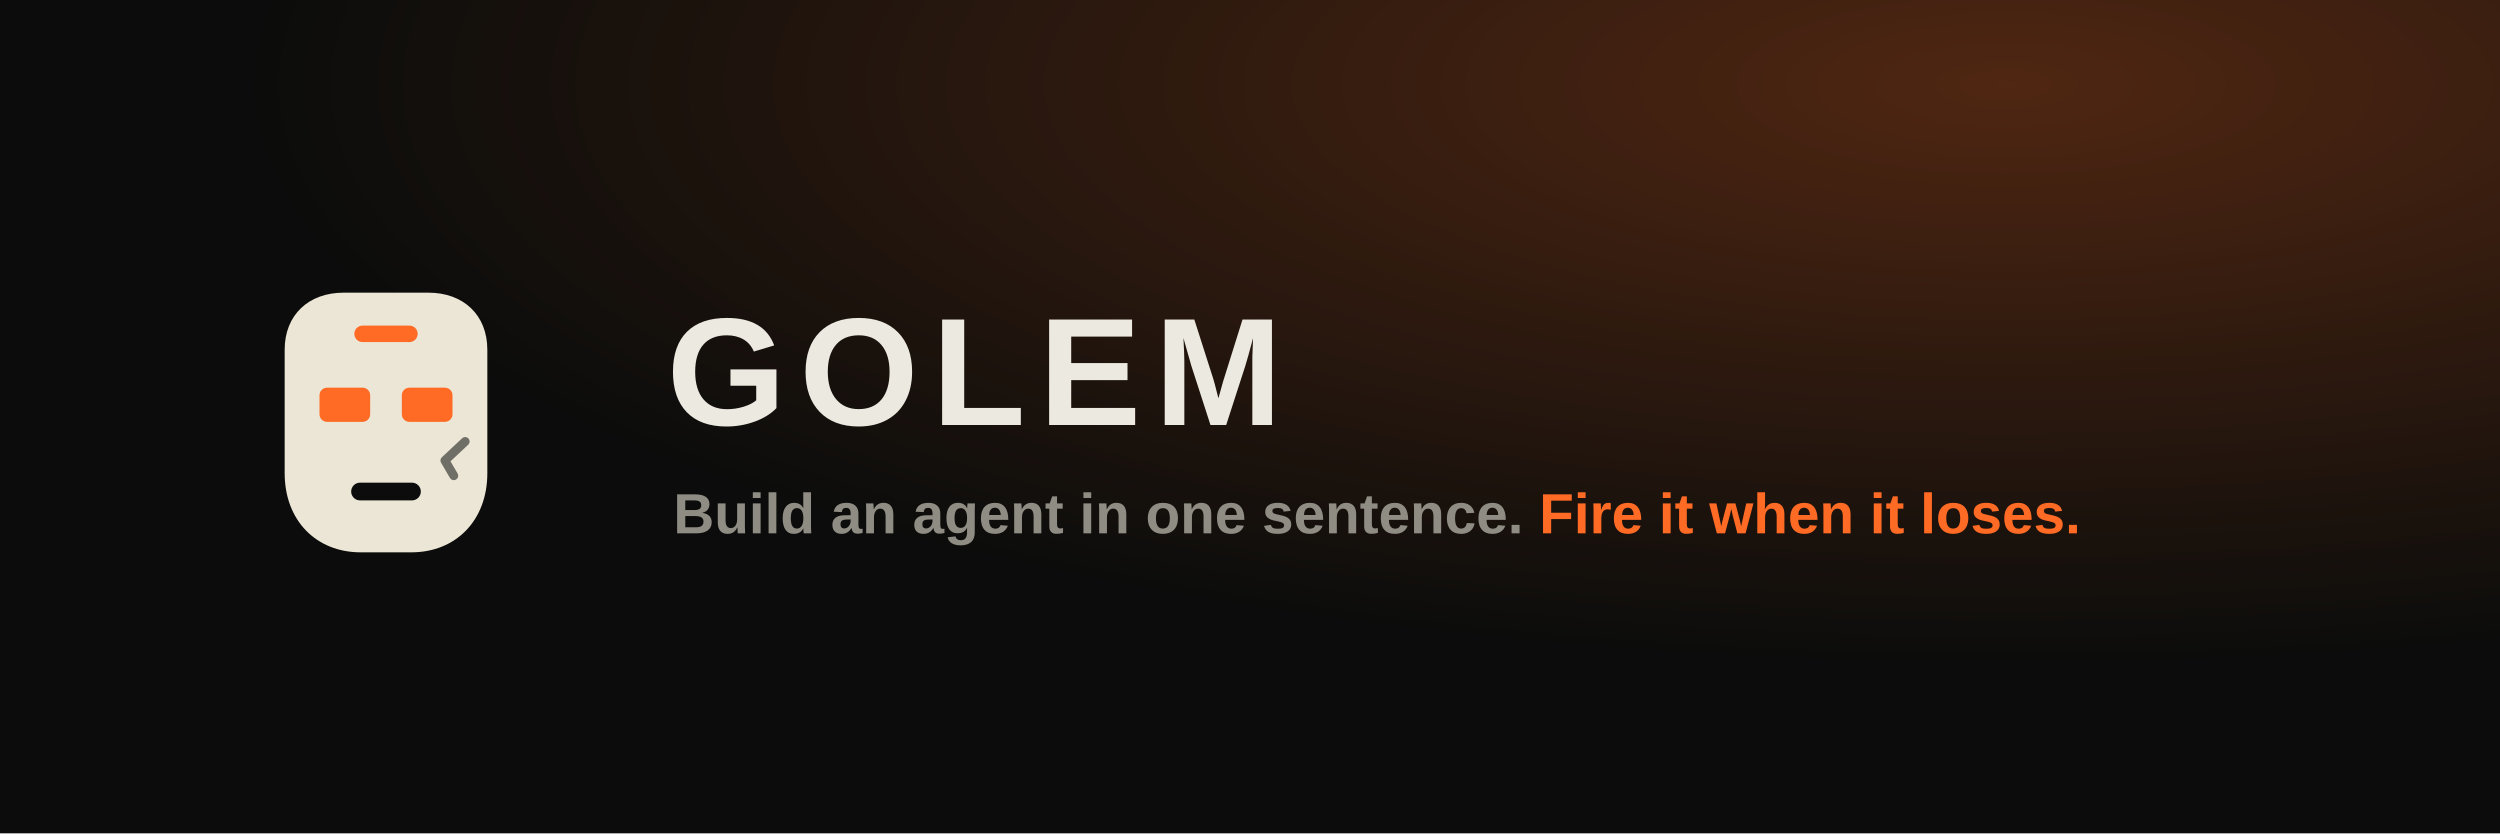
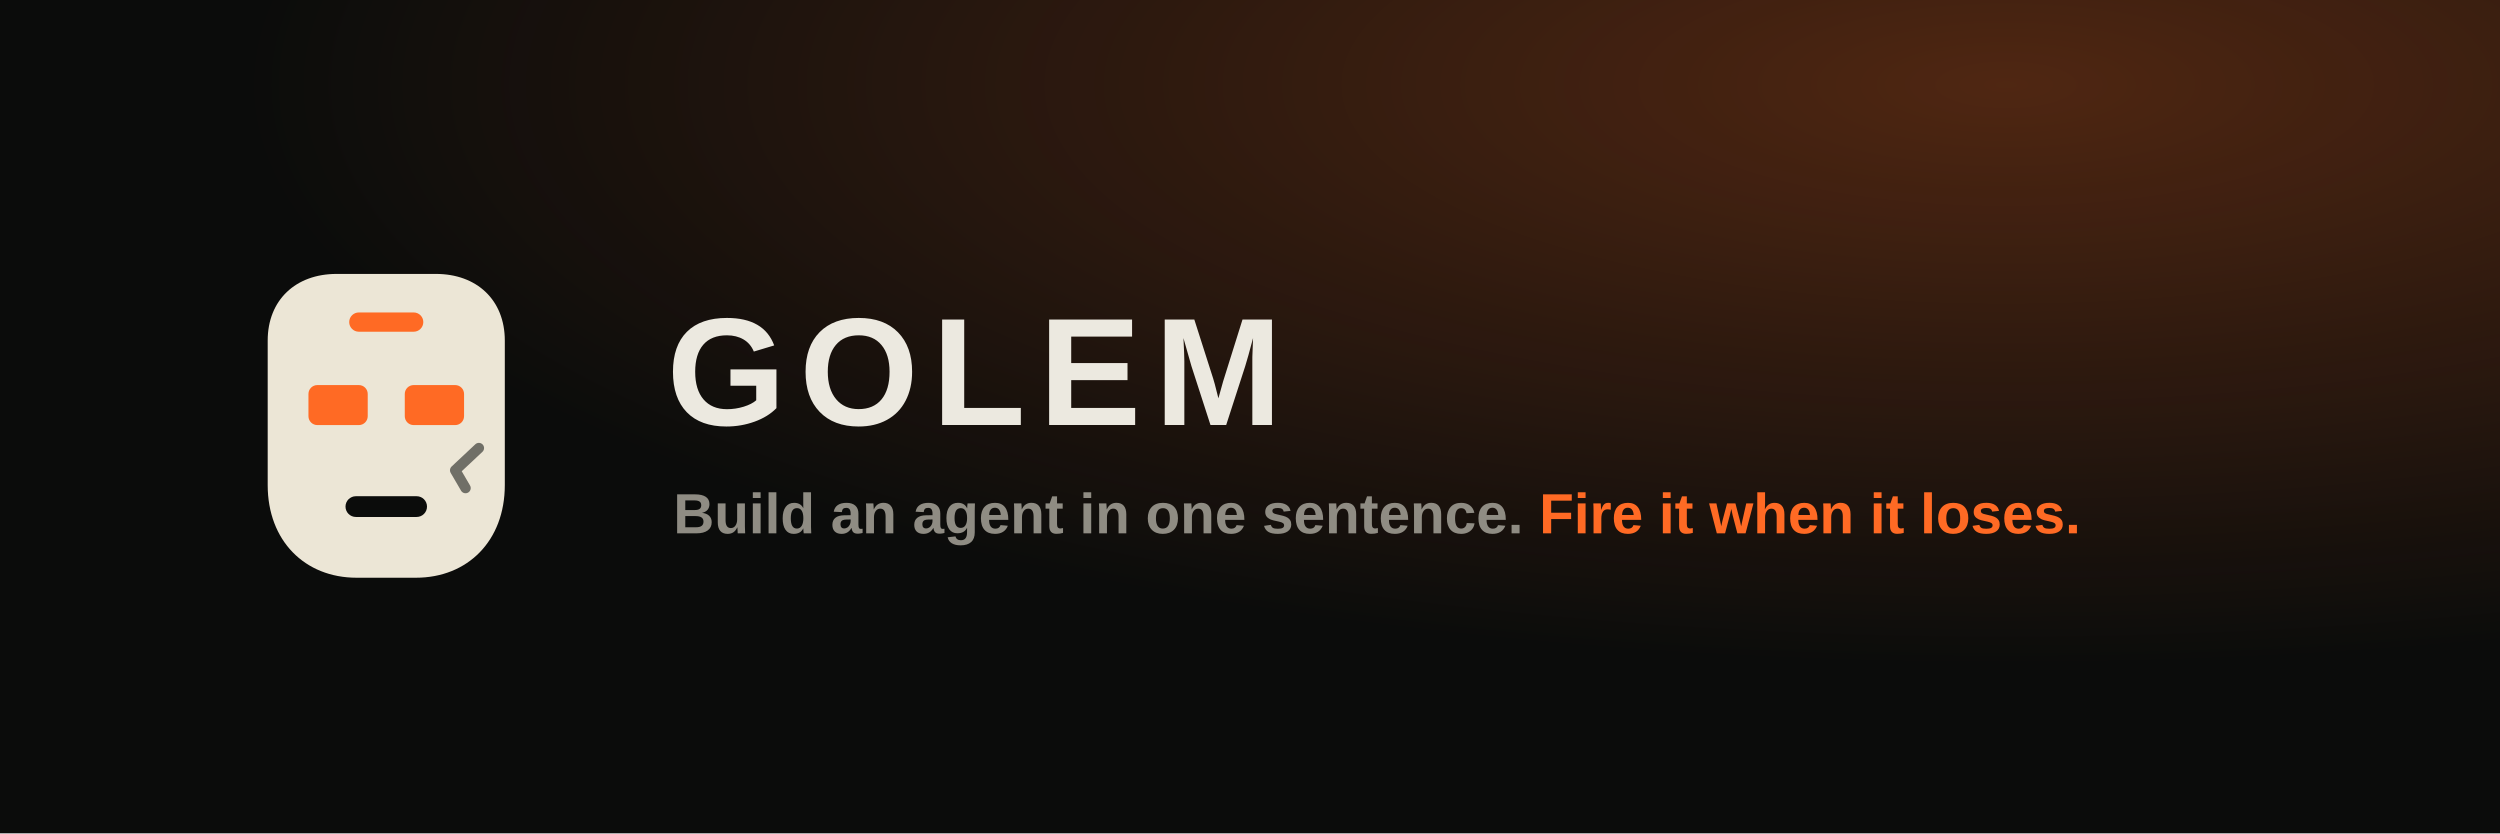
<svg xmlns="http://www.w3.org/2000/svg" viewBox="0 0 1500 500">
  <rect width="1500" height="500" fill="#0b0c0b" />
  <radialGradient id="g" cx=".8" cy=".1" r=".7">
    <stop offset="0" stop-color="#ff6a24" stop-opacity=".28" />
    <stop offset="1" stop-color="#ff6a24" stop-opacity="0" />
  </radialGradient>
  <rect width="1500" height="500" fill="url(#g)" />
  <g transform="translate(110 130) scale(3.8)">
-     <path d="M16 21c0-5.5 3.8-9 9.3-9h13.4c5.5 0 9.3 3.5 9.3 9v19.5c0 7.5-5 12.5-12 12.5h-8c-7 0-12-5-12-12.5Z" fill="#ece6d6" />
-     <rect x="27" y="17.2" width="10" height="2.6" rx="1.3" fill="#ff6a24" />
-     <rect x="21.5" y="27" width="8" height="5.4" rx="1.2" fill="#ff6a24" />
-     <rect x="34.5" y="27" width="8" height="5.4" rx="1.2" fill="#ff6a24" />
-     <rect x="26.5" y="42" width="11" height="2.8" rx="1.4" fill="#0b0c0b" />
-     <path d="M44.5 35.5l-3.2 3 1.4 2.4" fill="none" stroke="#0b0c0b" stroke-width="1.4" stroke-linecap="round" stroke-linejoin="round" opacity=".55" />
+     <g transform="translate(-5.4 -5) scale(1.17)">
+       <path d="M16 21c0-5.5 3.8-9 9.3-9h13.4c5.5 0 9.3 3.5 9.3 9v19.5c0 7.5-5 12.5-12 12.5h-8c-7 0-12-5-12-12.5Z" fill="#ece6d6" />
+       <rect x="27" y="17.2" width="10" height="2.6" rx="1.3" fill="#ff6a24" />
+       <rect x="21.5" y="27" width="8" height="5.4" rx="1.2" fill="#ff6a24" />
+       <rect x="34.5" y="27" width="8" height="5.4" rx="1.2" fill="#ff6a24" />
+       <rect x="26.5" y="42" width="11" height="2.8" rx="1.4" fill="#0b0c0b" />
+       <path d="M44.5 35.5l-3.2 3 1.4 2.4" fill="none" stroke="#0b0c0b" stroke-width="1.4" stroke-linecap="round" stroke-linejoin="round" opacity=".55" />
+     </g>
  </g>
  <text x="400" y="255" font-family="Arial, sans-serif" font-weight="800" font-size="92" letter-spacing="8" fill="#ece9e0">GOLEM</text>
  <text x="404" y="320" font-family="Arial, sans-serif" font-weight="600" font-size="34" fill="#8f8c83">Build an agent in one sentence. <tspan fill="#ff6a24">Fire it when it loses.</tspan>
  </text>
</svg>
